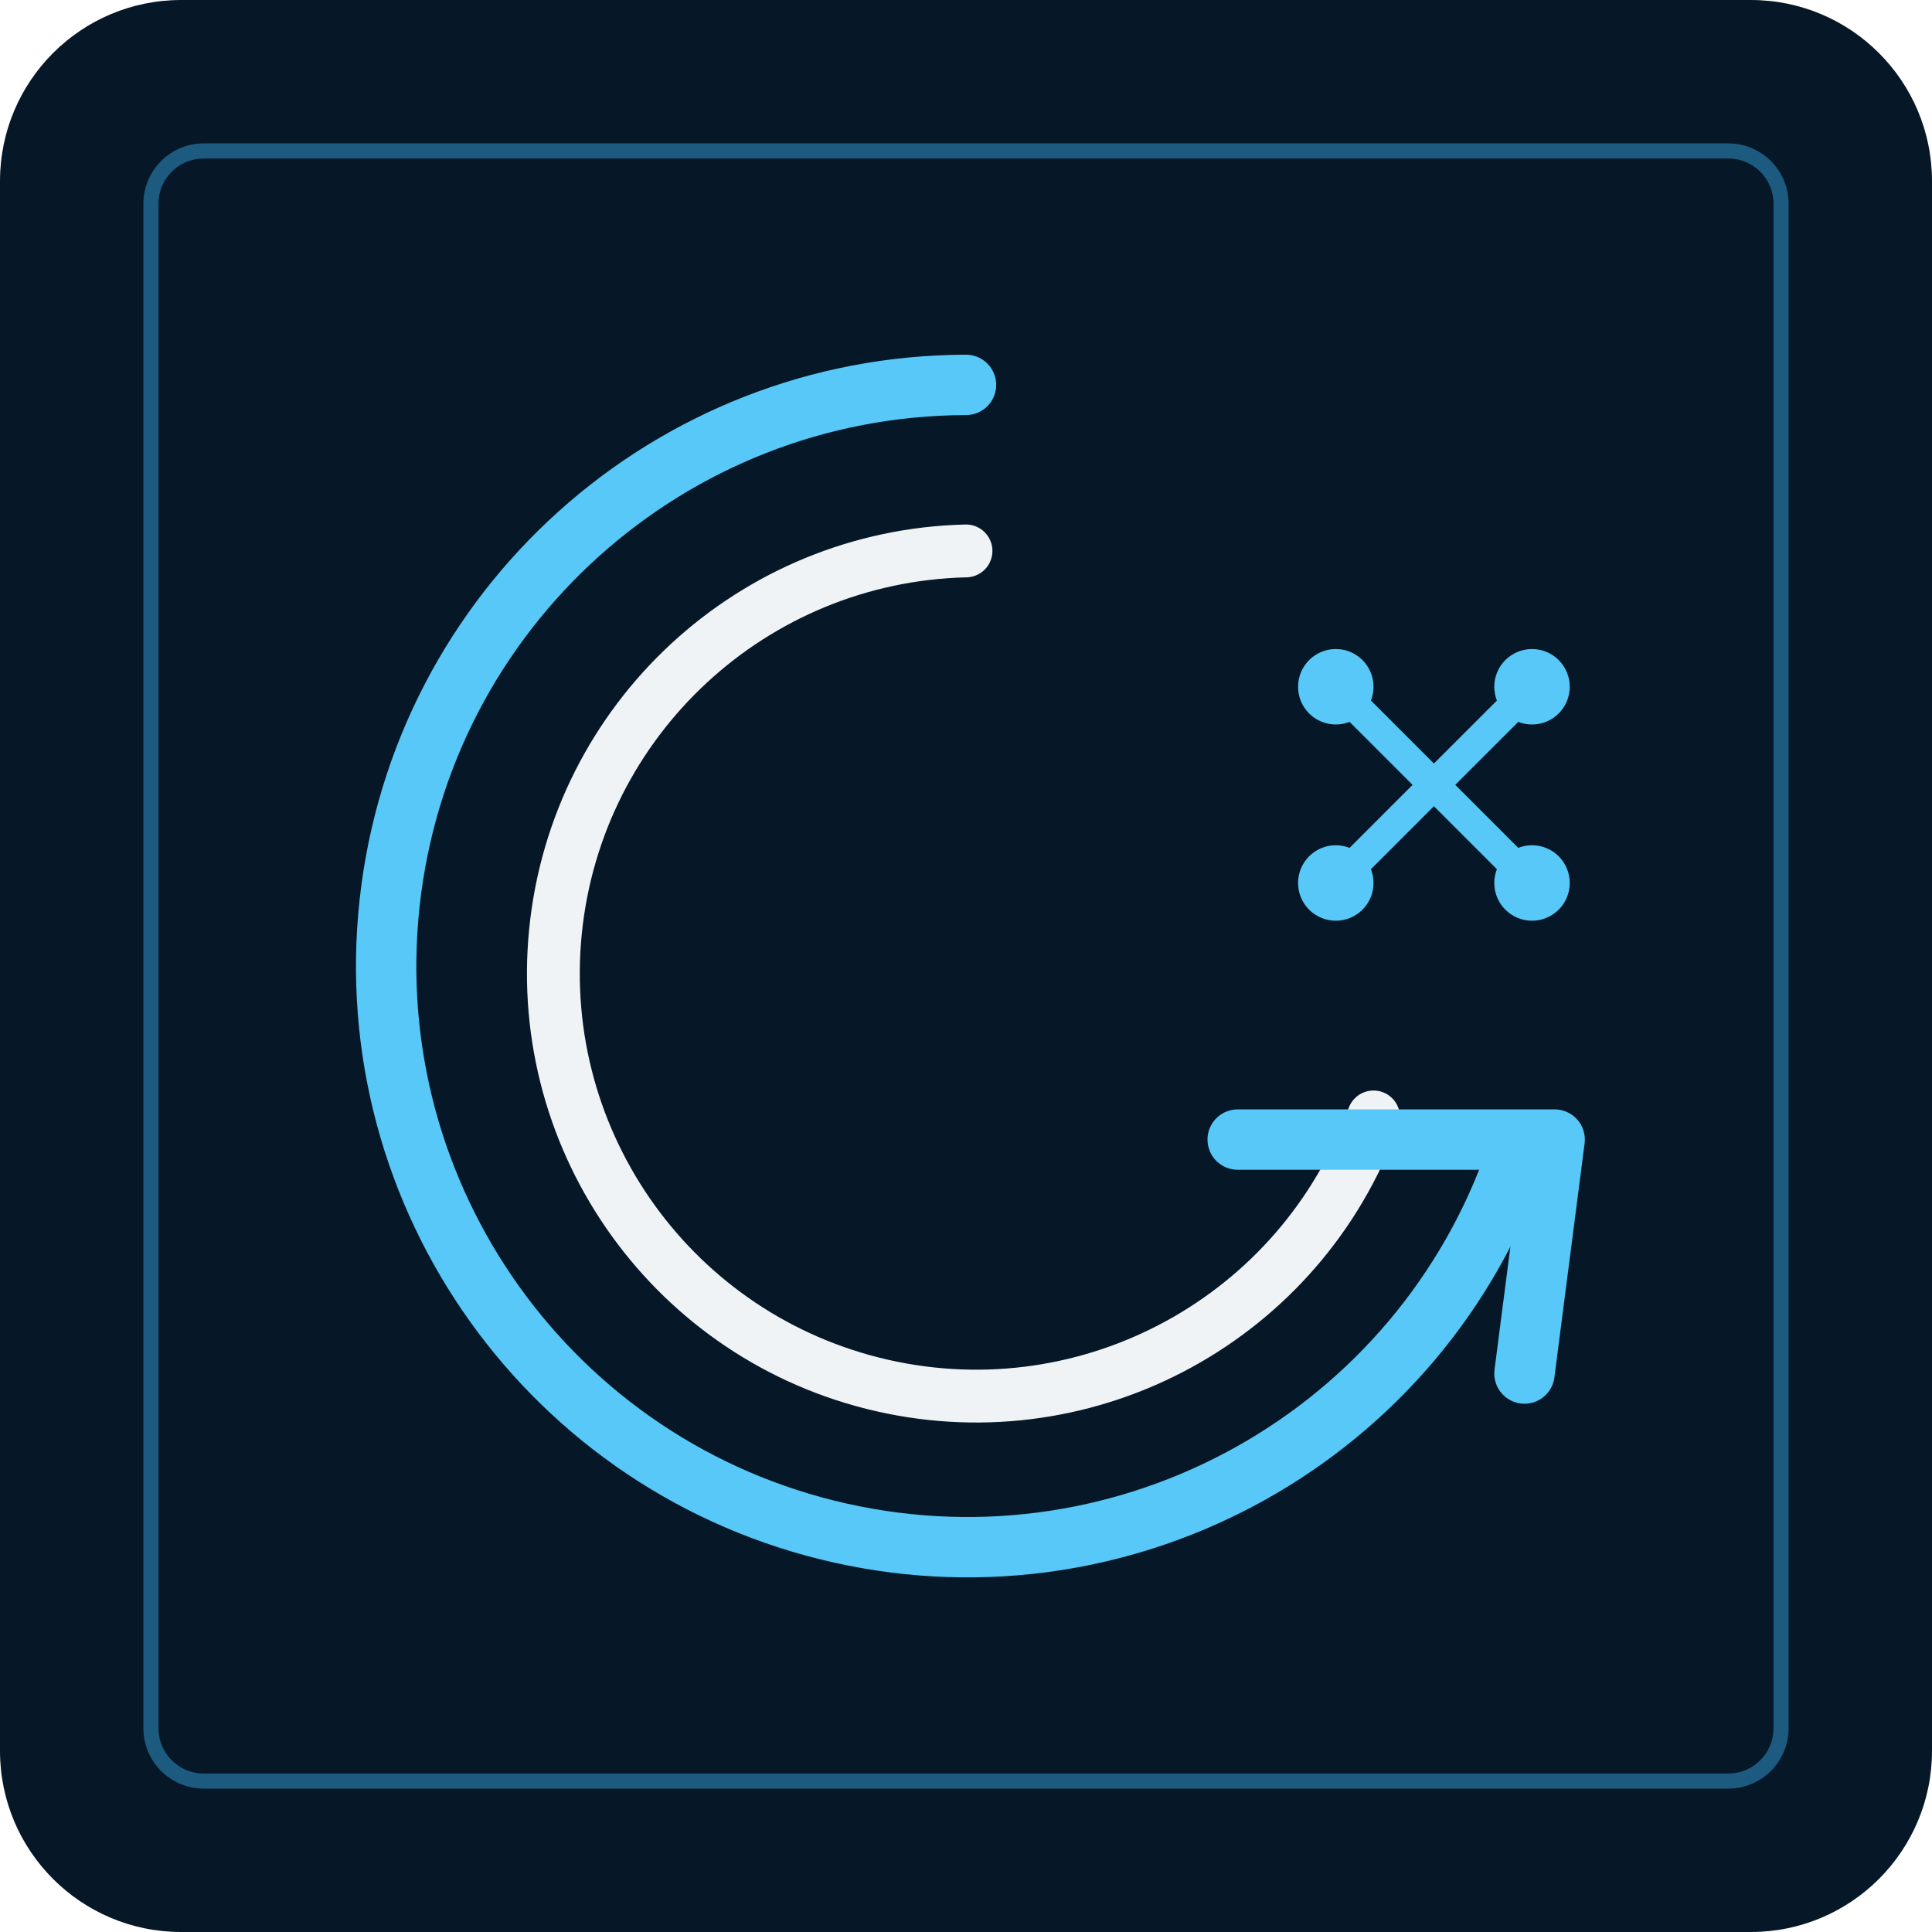
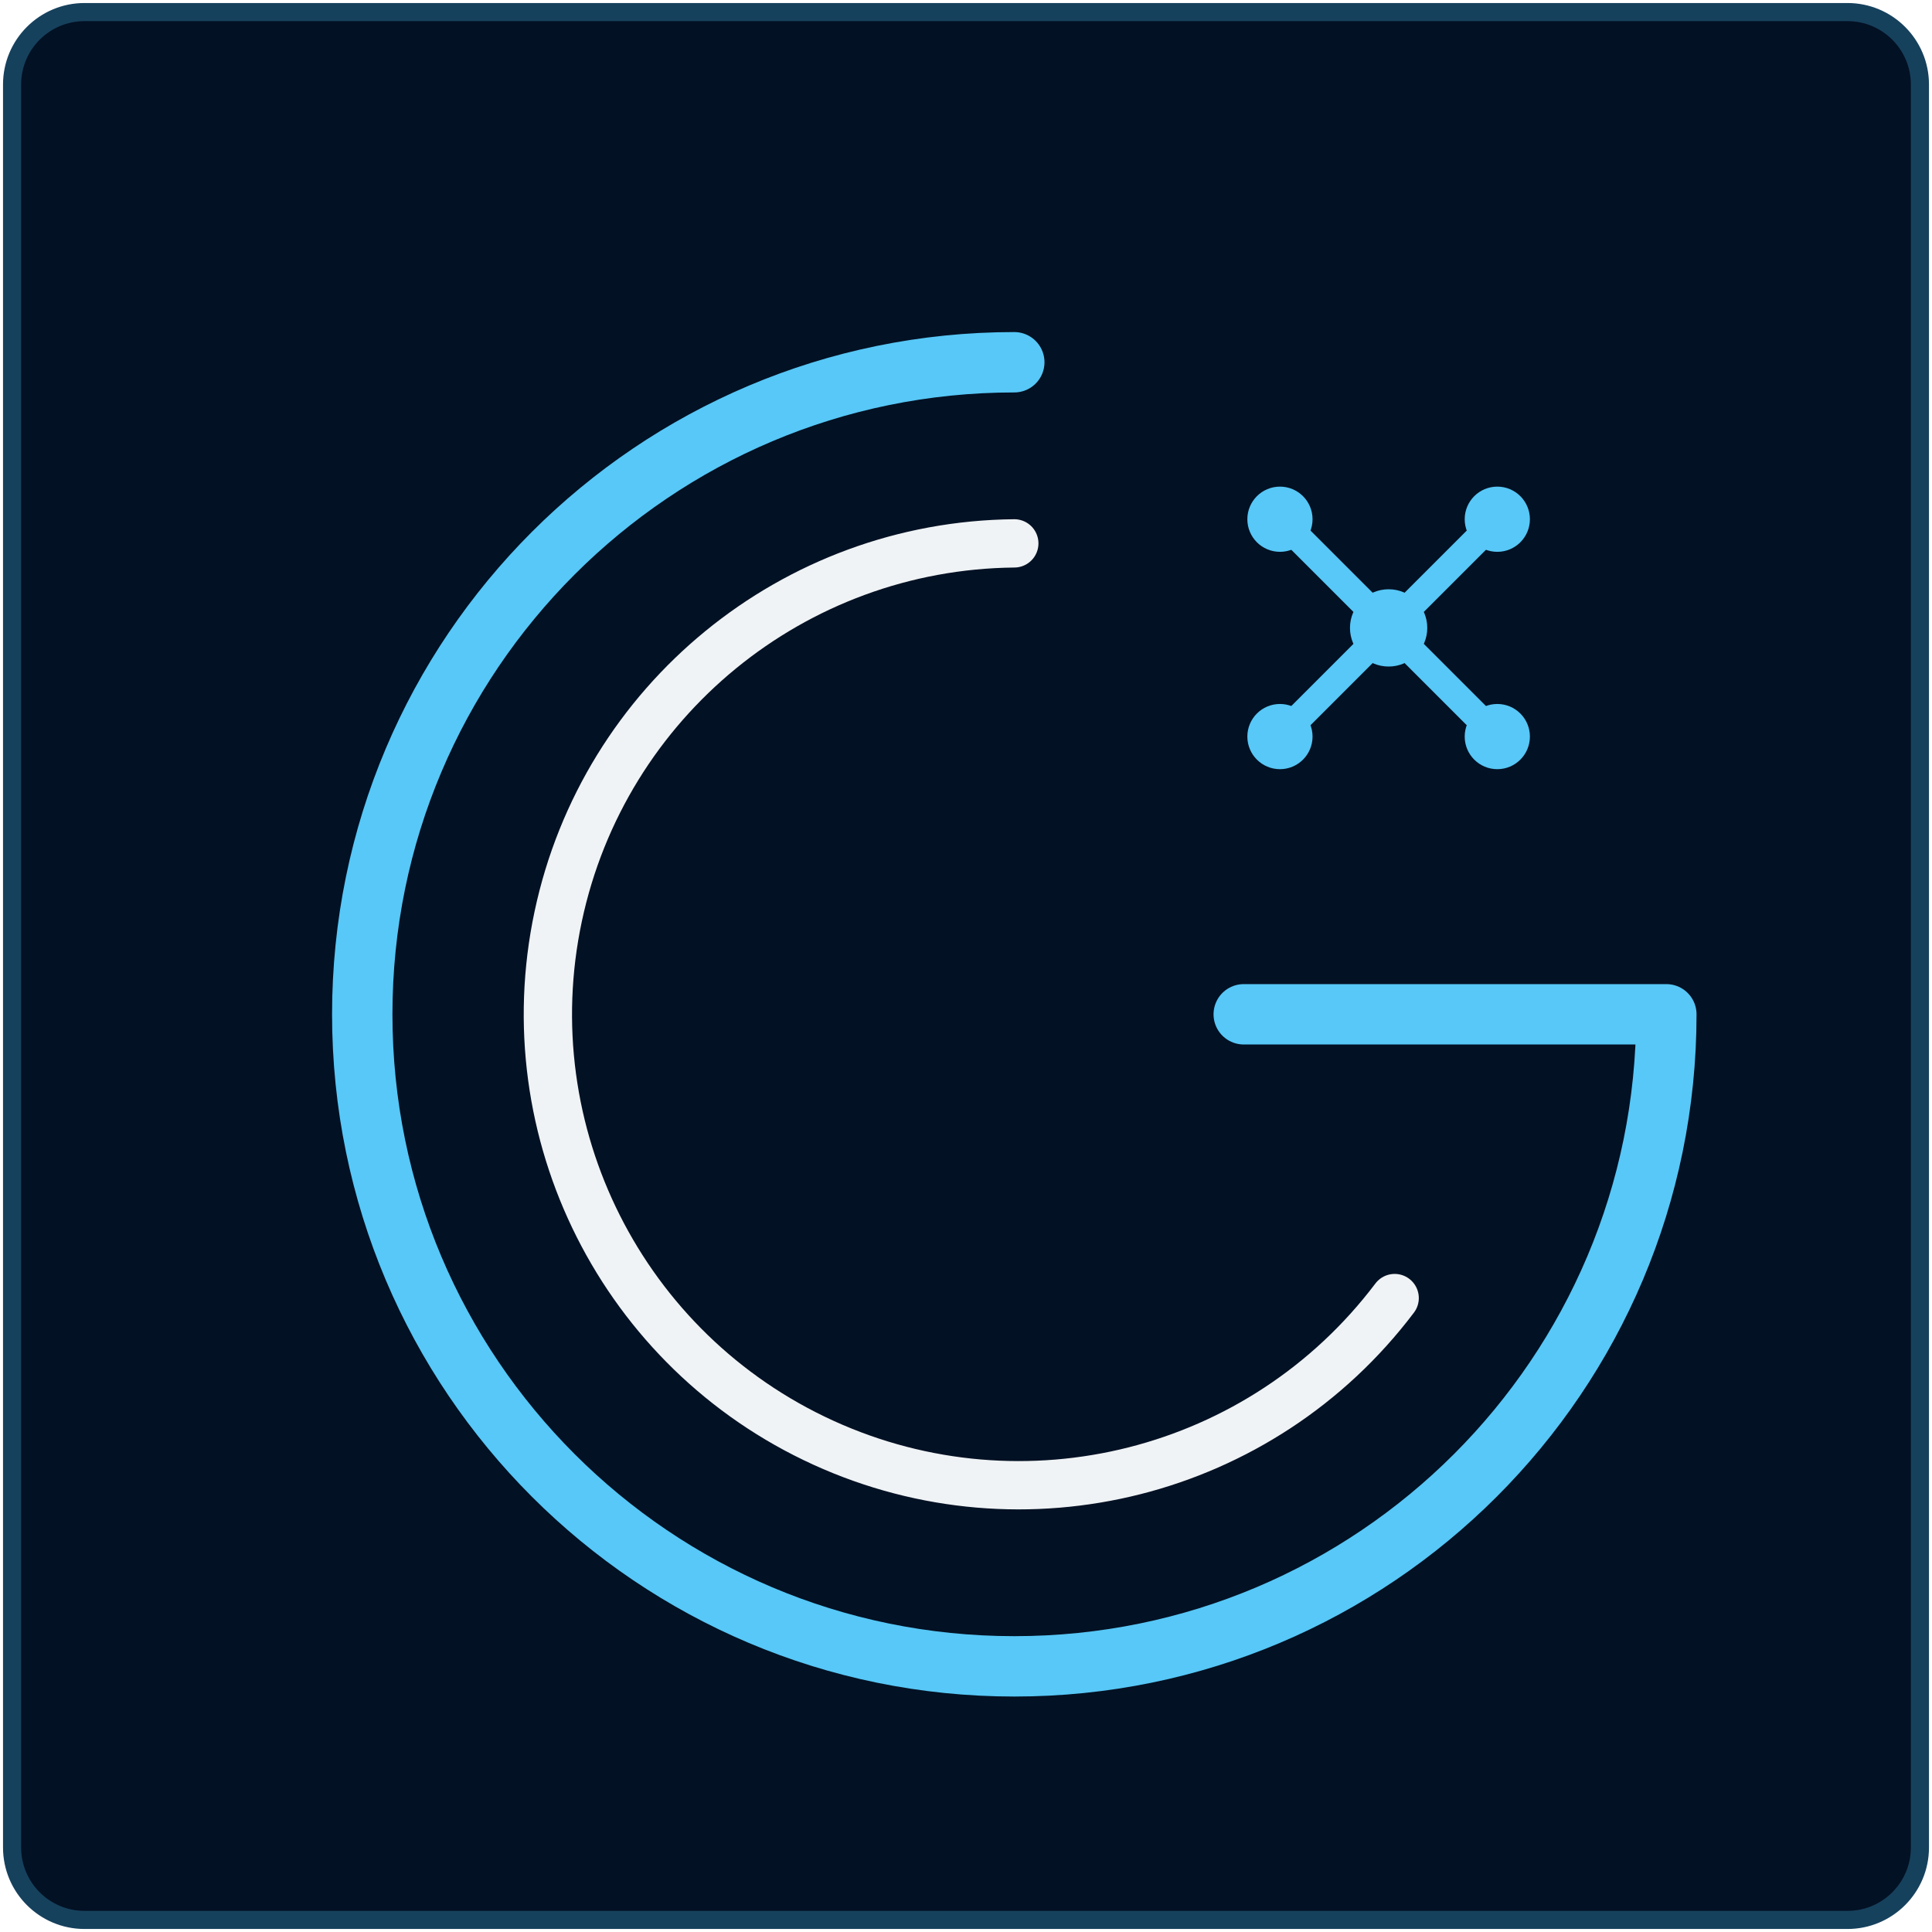
- <svg xmlns="http://www.w3.org/2000/svg" viewBox="0 0 256 256" role="img" aria-labelledby="title">
-   <rect width="256" height="256" rx="24" fill="#061827" />
-   <rect x="20" y="20" width="216" height="216" rx="7" fill="none" stroke="#1d5a80" stroke-width="2" />
-   <path d="M128 51a77 77 0 1 0 73 102" fill="none" stroke="#57c8f7" stroke-linecap="round" stroke-width="8" />
-   <path d="M128 73a56 56 0 1 0 54 75" fill="none" stroke="#f0f3f5" stroke-linecap="round" stroke-width="7" />
-   <path d="M164 151h42l-4 31" fill="none" stroke="#57c8f7" stroke-linecap="round" stroke-linejoin="round" stroke-width="8" />
-   <g fill="#57c8f7" stroke="#57c8f7" stroke-linecap="round" stroke-width="4">
-     <path d="m177 91 26 26m0-26-26 26" fill="none" />
-     <circle cx="177" cy="91" r="3" />
-     <circle cx="203" cy="91" r="3" />
-     <circle cx="177" cy="117" r="3" />
-     <circle cx="203" cy="117" r="3" />
+ <svg xmlns="http://www.w3.org/2000/svg" viewBox="0 0 160 160" role="img" aria-labelledby="classg-icon-title classg-icon-description">
+   <rect x="1" y="1" width="158" height="158" rx="6" fill="#031124" stroke="#16415D" stroke-width="1.5" />
+   <g fill="none" stroke-linecap="round" stroke-linejoin="round">
+     <path d="M84 30A54 54 0 1 0 138 84H103" stroke="#57C8F7" stroke-width="5" />
+     <path d="M84 45A39 39 0 1 0 115.5 107.5" stroke="#F0F3F5" stroke-width="4" />
+   </g>
+   <g stroke="#57C8F7" stroke-width="2.25" stroke-linecap="round">
+     <path d="m106 43 18 18M124 43l-18 18" />
+   </g>
+   <g fill="#57C8F7">
+     <circle cx="106" cy="43" r="2.7" />
+     <circle cx="124" cy="43" r="2.7" />
+     <circle cx="106" cy="61" r="2.7" />
+     <circle cx="124" cy="61" r="2.7" />
+     <circle cx="115" cy="52" r="3.2" />
  </g>
</svg>
